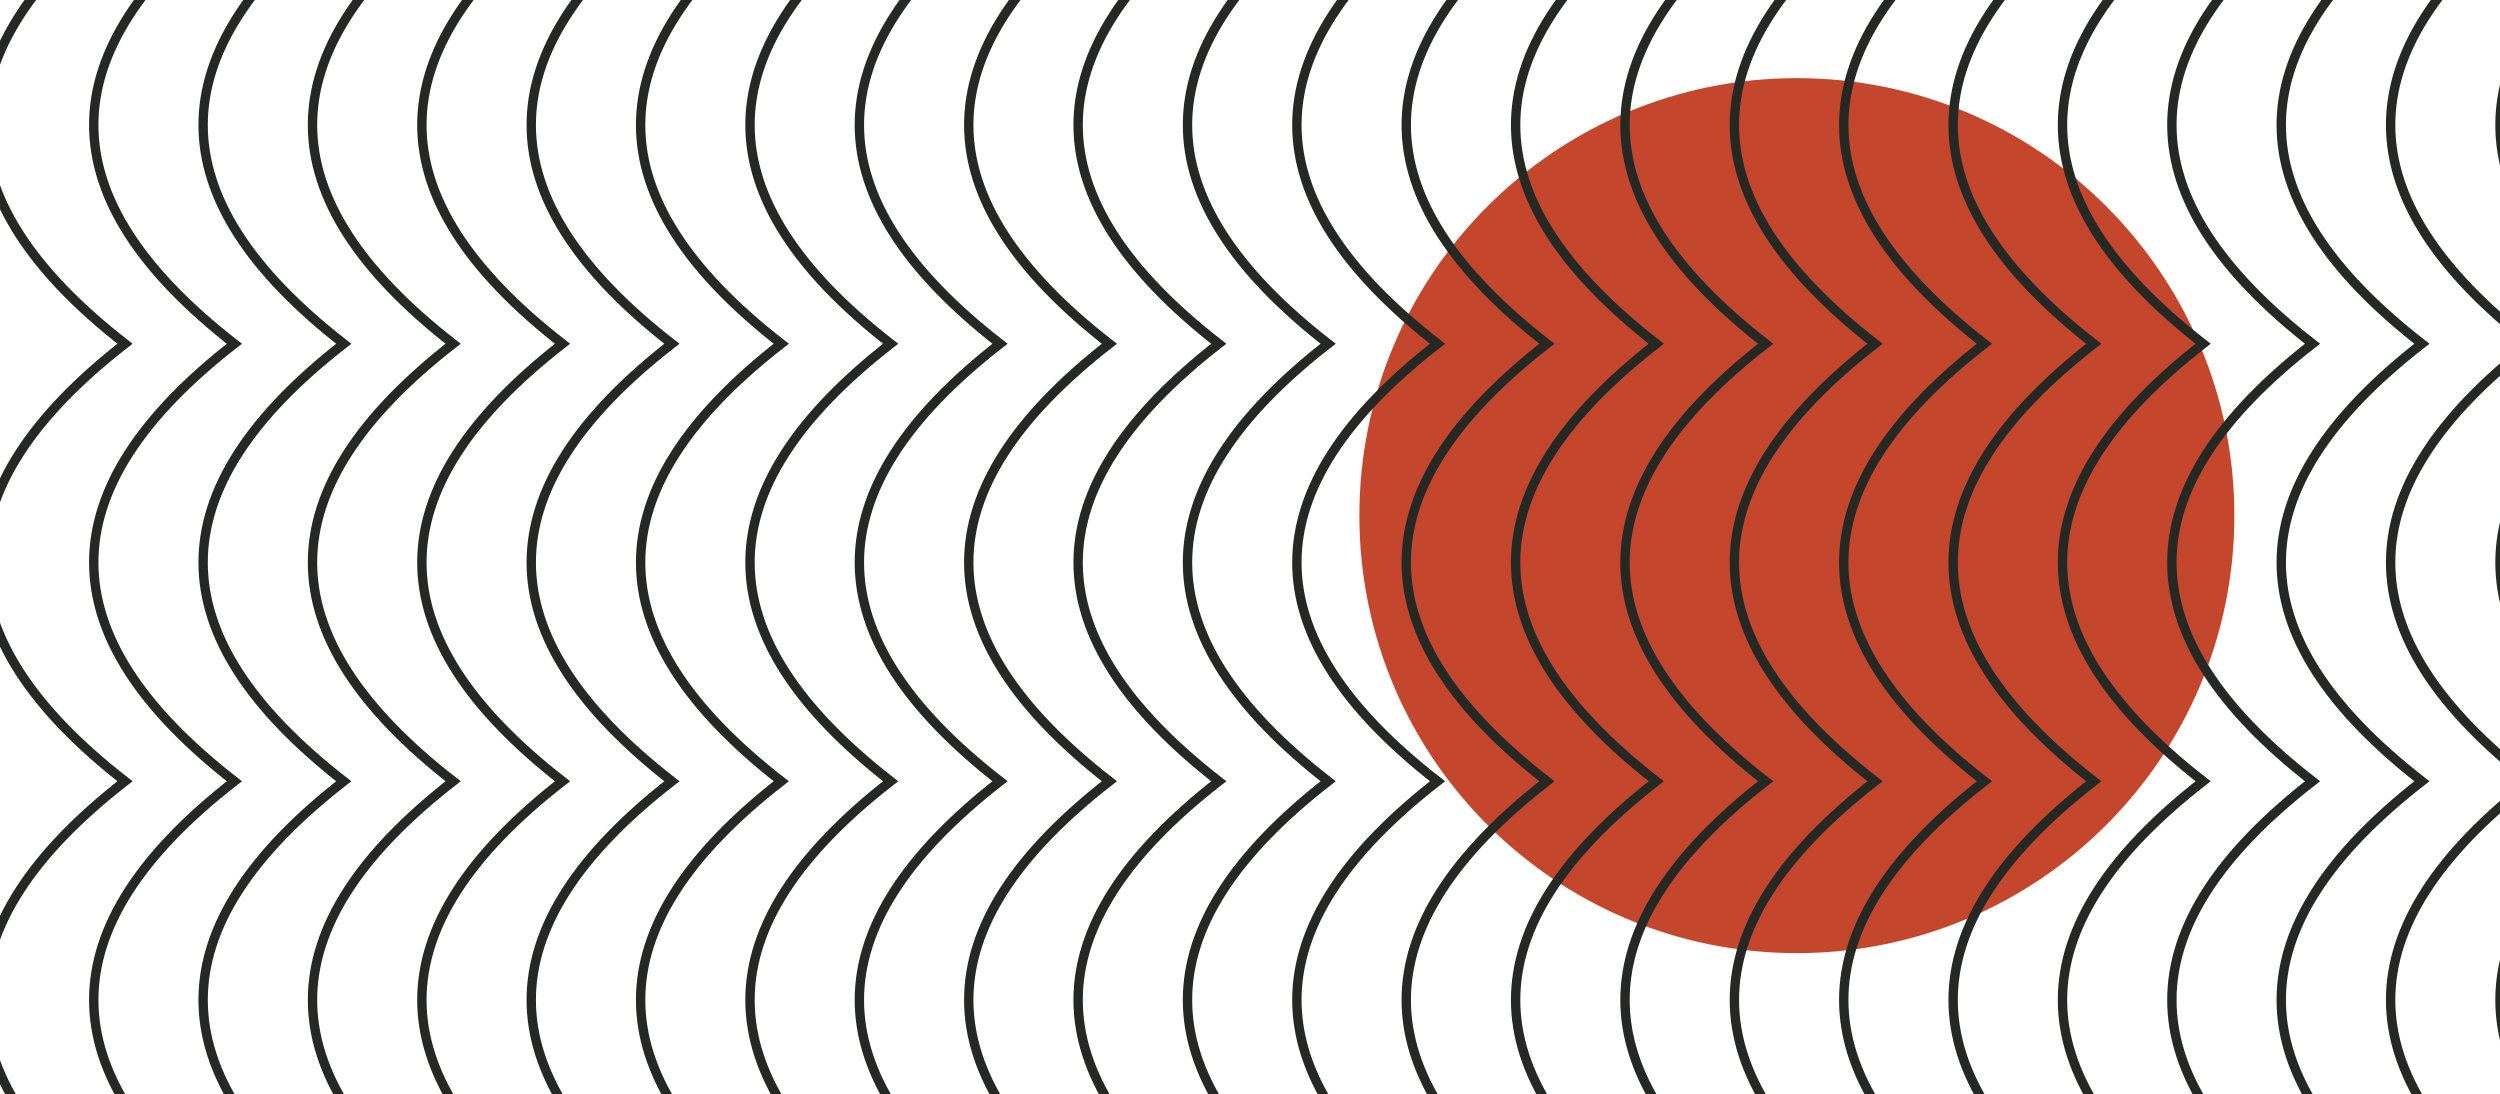
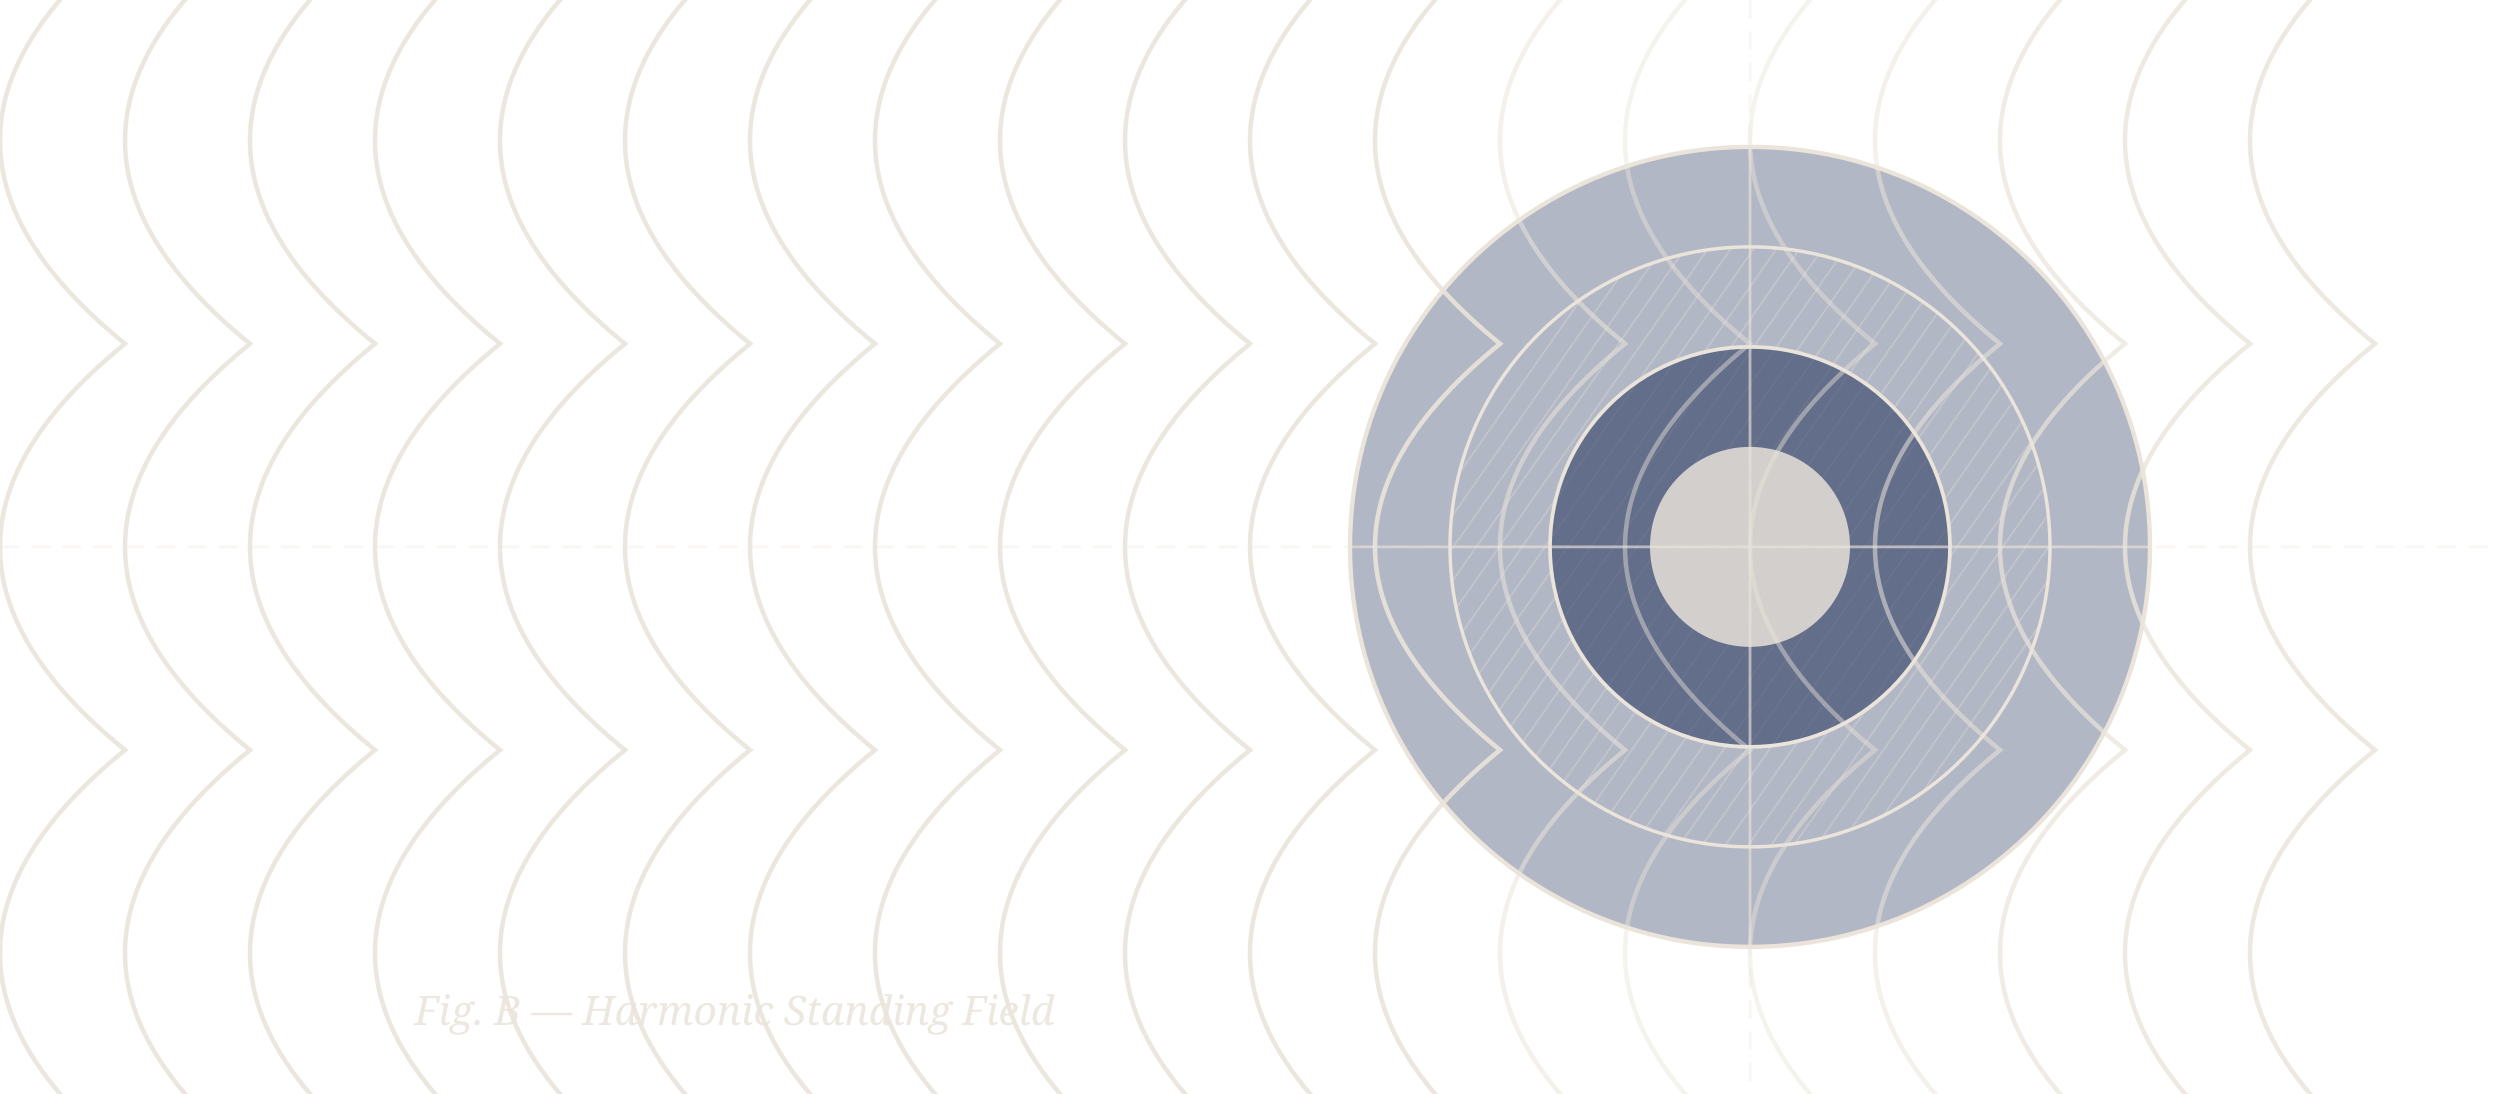
<svg xmlns="http://www.w3.org/2000/svg" viewBox="0 0 800 350">
-   <circle cx="575" cy="165" r="140" fill="#c4472d" />
-   <g fill="none" stroke="#262923" stroke-width="3">
-     <path d="M40 -30q-90 70 0 140q-90 70 0 140q-90 70 0 140" />
-     <path d="M75 -30q-90 70 0 140q-90 70 0 140q-90 70 0 140" />
-     <path d="M110 -30q-90 70 0 140q-90 70 0 140q-90 70 0 140" />
-     <path d="M145 -30q-90 70 0 140q-90 70 0 140q-90 70 0 140" />
-     <path d="M180 -30q-90 70 0 140q-90 70 0 140q-90 70 0 140" />
-     <path d="M215 -30q-90 70 0 140q-90 70 0 140q-90 70 0 140" />
-     <path d="M250 -30q-90 70 0 140q-90 70 0 140q-90 70 0 140" />
-     <path d="M285 -30q-90 70 0 140q-90 70 0 140q-90 70 0 140" />
-     <path d="M320 -30q-90 70 0 140q-90 70 0 140q-90 70 0 140" />
-     <path d="M355 -30q-90 70 0 140q-90 70 0 140q-90 70 0 140" />
-     <path d="M390 -30q-90 70 0 140q-90 70 0 140q-90 70 0 140" />
-     <path d="M425 -30q-90 70 0 140q-90 70 0 140q-90 70 0 140" />
-     <path d="M460 -30q-90 70 0 140q-90 70 0 140q-90 70 0 140" />
-     <path d="M495 -30q-90 70 0 140q-90 70 0 140q-90 70 0 140" />
-     <path d="M530 -30q-90 70 0 140q-90 70 0 140q-90 70 0 140" />
-     <path d="M565 -30q-90 70 0 140q-90 70 0 140q-90 70 0 140" />
-     <path d="M600 -30q-90 70 0 140q-90 70 0 140q-90 70 0 140" />
-     <path d="M635 -30q-90 70 0 140q-90 70 0 140q-90 70 0 140" />
-     <path d="M670 -30q-90 70 0 140q-90 70 0 140q-90 70 0 140" />
-     <path d="M705 -30q-90 70 0 140q-90 70 0 140q-90 70 0 140" />
-     <path d="M740 -30q-90 70 0 140q-90 70 0 140q-90 70 0 140" />
-     <path d="M775 -30q-90 70 0 140q-90 70 0 140q-90 70 0 140" />
-     <path d="M810 -30q-90 70 0 140q-90 70 0 140q-90 70 0 140" />
-     <path d="M845 -30q-90 70 0 140q-90 70 0 140q-90 70 0 140" />
-     <path d="M880 -30q-90 70 0 140q-90 70 0 140q-90 70 0 140" />
+   <defs>
+     <pattern id="wave-hatch" width="6" height="6" patternTransform="rotate(35)" patternUnits="userSpaceOnUse">
+       <line x1="0" y1="0" x2="0" y2="6" stroke="#eae4db" stroke-width="1" stroke-opacity="0.32" />
+     </pattern>
+   </defs>
+   <g stroke="#eae4db" stroke-opacity="0.3" stroke-width="1" fill="none">
+     <line x1="0" y1="175" x2="800" y2="175" stroke-dasharray="6 4" />
+     <line x1="560" y1="0" x2="560" y2="350" stroke-dasharray="6 4" />
  </g>
+   <g transform="translate(560 175)">
+     <circle r="128" fill="#243159" fill-opacity="0.35" stroke="#eae4db" stroke-width="1.4" />
+     <circle r="96" fill="url(#wave-hatch)" stroke="#eae4db" stroke-width="1.1" />
+     <circle r="64" fill="#243159" fill-opacity="0.55" stroke="#eae4db" stroke-width="1.2" />
+     <circle r="32" fill="#eae4db" fill-opacity="0.82" />
+     <path d="M-128 0 H128 M0 -128 V128" stroke="#eae4db" stroke-width="0.9" stroke-opacity="0.65" />
+   </g>
+   <g fill="none" stroke="#eae4db" stroke-width="1.45" stroke-opacity="0.9">
+     <path d="M40 -20q-80 65 0 130q-80 65 0 130q-80 65 0 130" />
+     <path d="M80 -20q-80 65 0 130q-80 65 0 130q-80 65 0 130" />
+     <path d="M120 -20q-80 65 0 130q-80 65 0 130q-80 65 0 130" />
+     <path d="M160 -20q-80 65 0 130q-80 65 0 130q-80 65 0 130" />
+     <path d="M200 -20q-80 65 0 130q-80 65 0 130q-80 65 0 130" />
+     <path d="M240 -20q-80 65 0 130q-80 65 0 130q-80 65 0 130" />
+     <path d="M280 -20q-80 65 0 130q-80 65 0 130q-80 65 0 130" />
+     <path d="M320 -20q-80 65 0 130q-80 65 0 130q-80 65 0 130" />
+     <path d="M360 -20q-80 65 0 130q-80 65 0 130q-80 65 0 130" />
+     <path d="M400 -20q-80 65 0 130q-80 65 0 130q-80 65 0 130" />
+     <path d="M440 -20q-80 65 0 130q-80 65 0 130q-80 65 0 130" />
+     <path d="M480 -20q-80 65 0 130q-80 65 0 130q-80 65 0 130" />
+     <path d="M520 -20q-80 65 0 130q-80 65 0 130q-80 65 0 130" stroke-opacity="0.55" />
+     <path d="M560 -20q-80 65 0 130q-80 65 0 130q-80 65 0 130" stroke-opacity="0.45" />
+     <path d="M600 -20q-80 65 0 130q-80 65 0 130q-80 65 0 130" stroke-opacity="0.45" />
+     <path d="M640 -20q-80 65 0 130q-80 65 0 130q-80 65 0 130" stroke-opacity="0.55" />
+     <path d="M680 -20q-80 65 0 130q-80 65 0 130q-80 65 0 130" stroke-opacity="0.7" />
+     <path d="M720 -20q-80 65 0 130q-80 65 0 130q-80 65 0 130" stroke-opacity="0.8" />
+     <path d="M760 -20q-80 65 0 130q-80 65 0 130q-80 65 0 130" stroke-opacity="0.85" />
+   </g>
+   <text x="235" y="328" text-anchor="middle" fill="#eae4db" font-family="Georgia, serif" font-style="italic" font-size="13" opacity="0.88">Fig. B — Harmonic Standing Field</text>
</svg>
